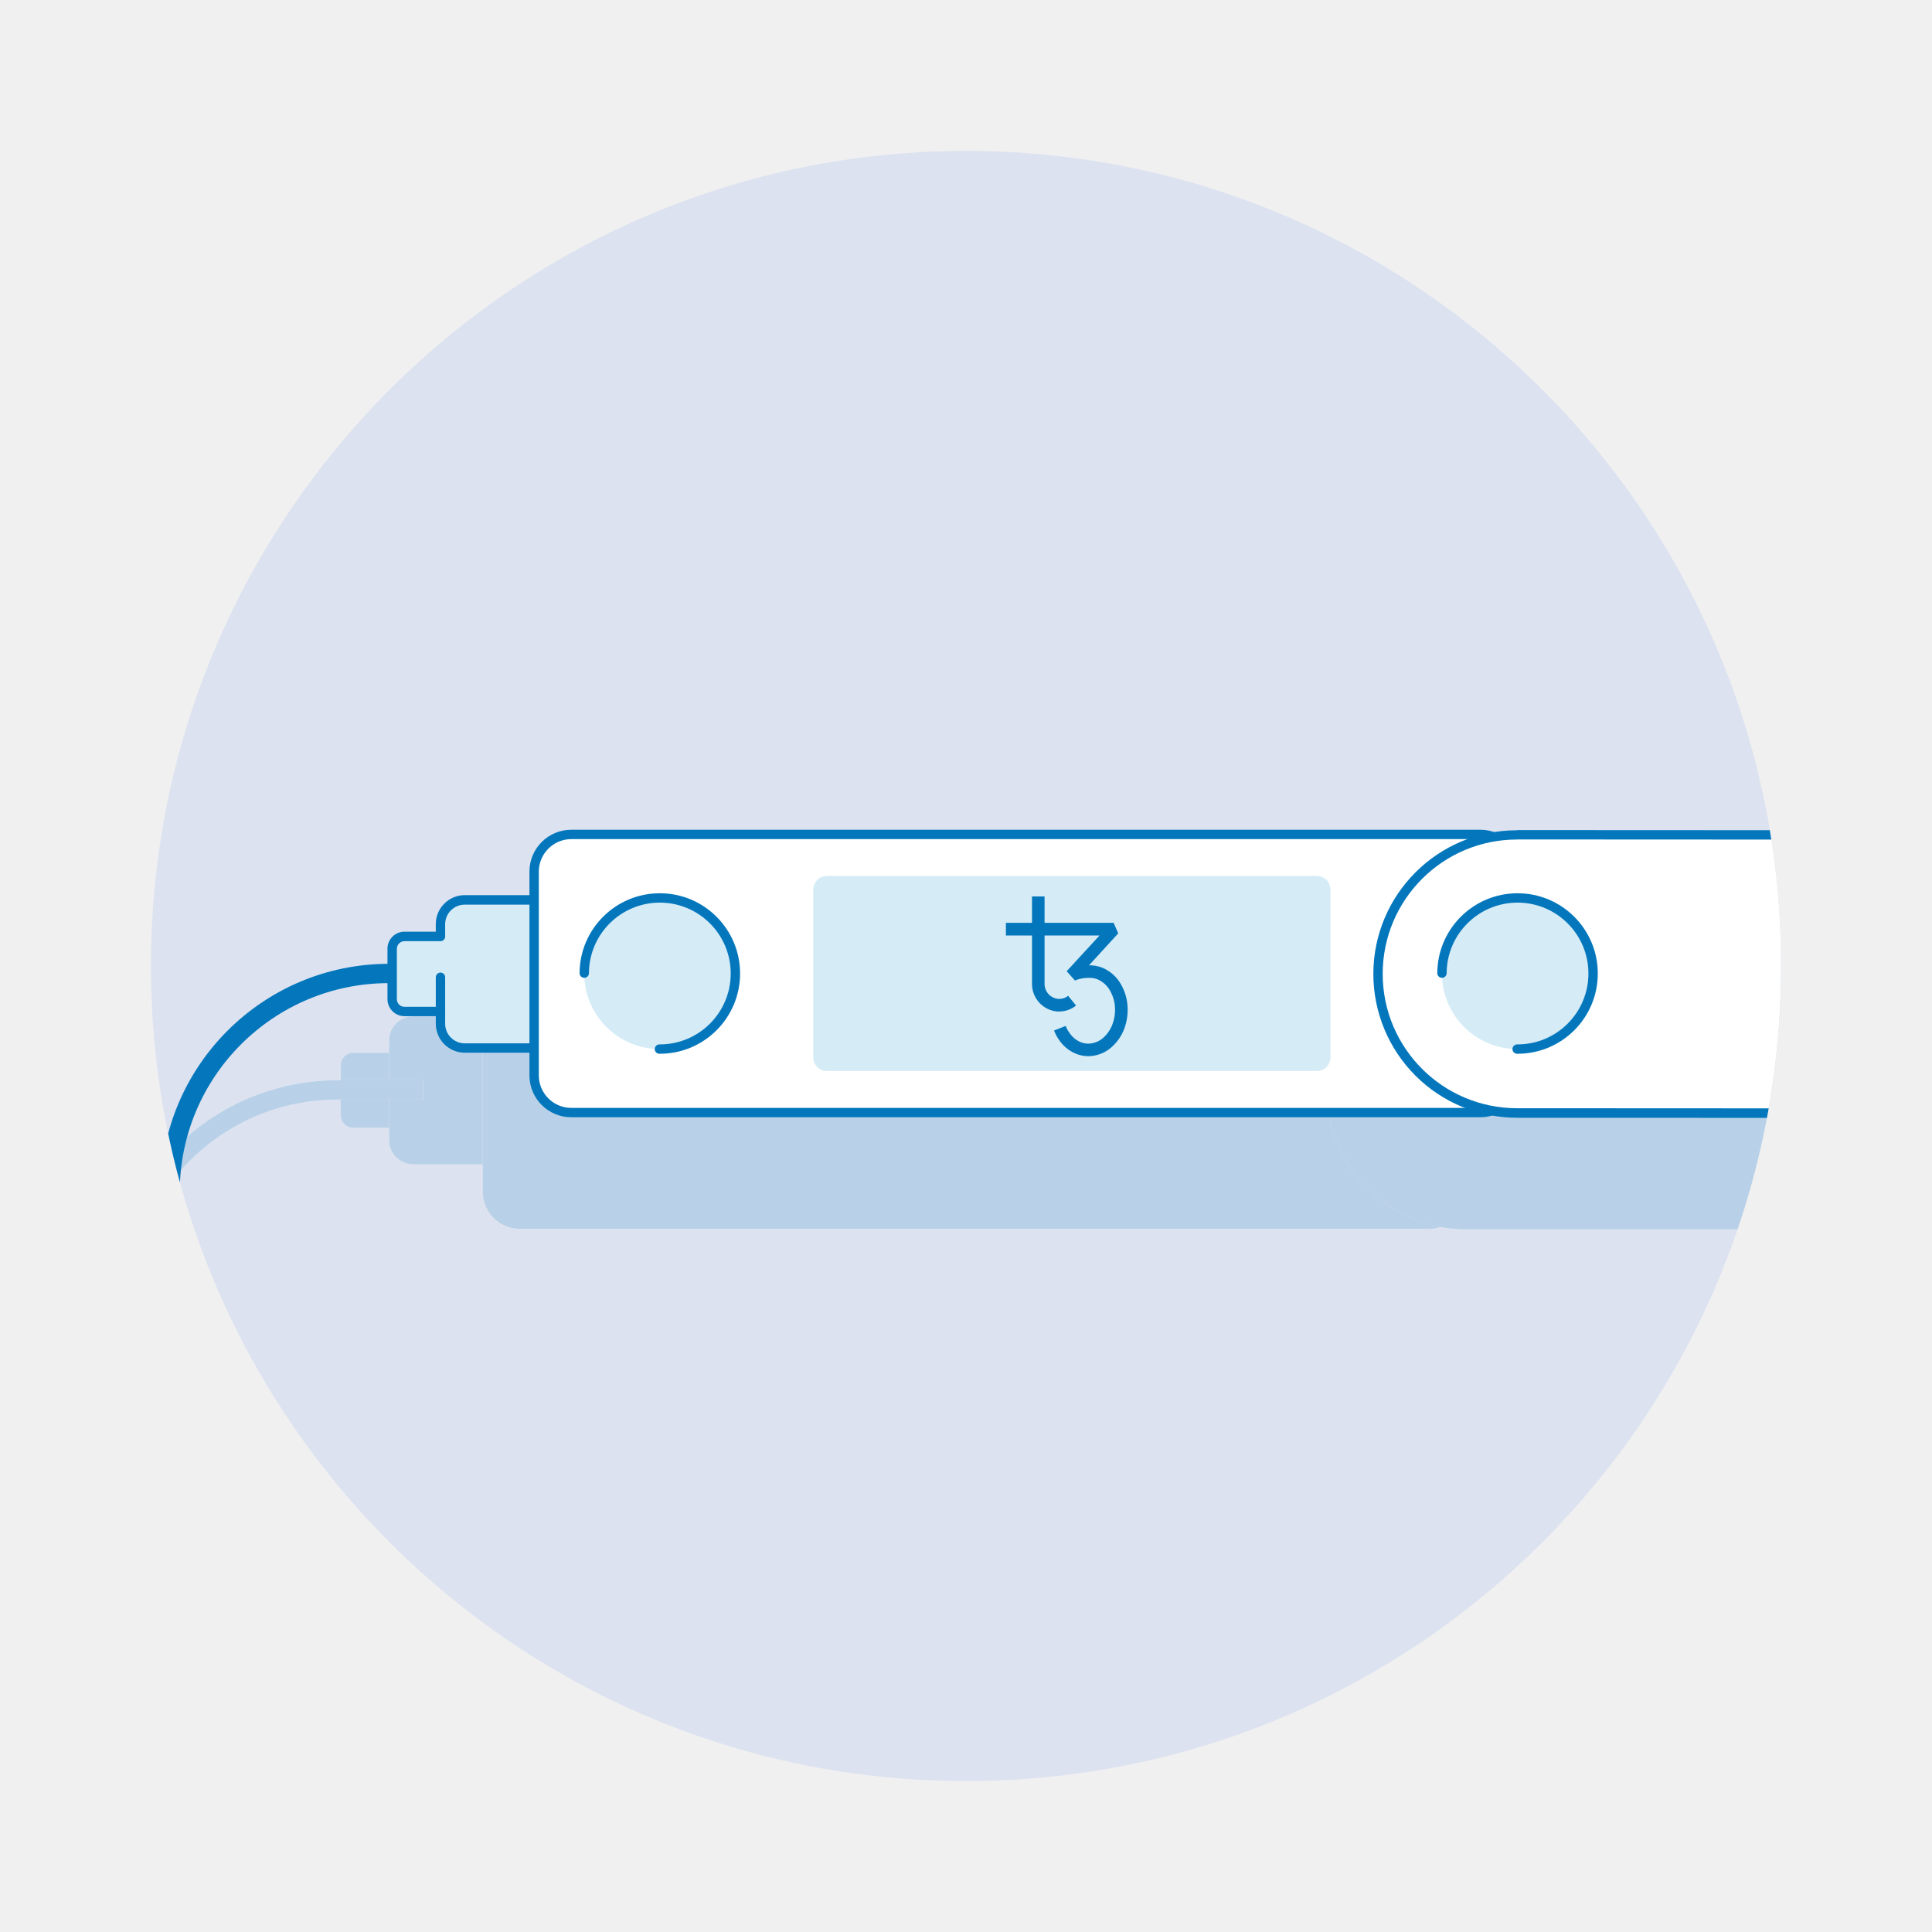
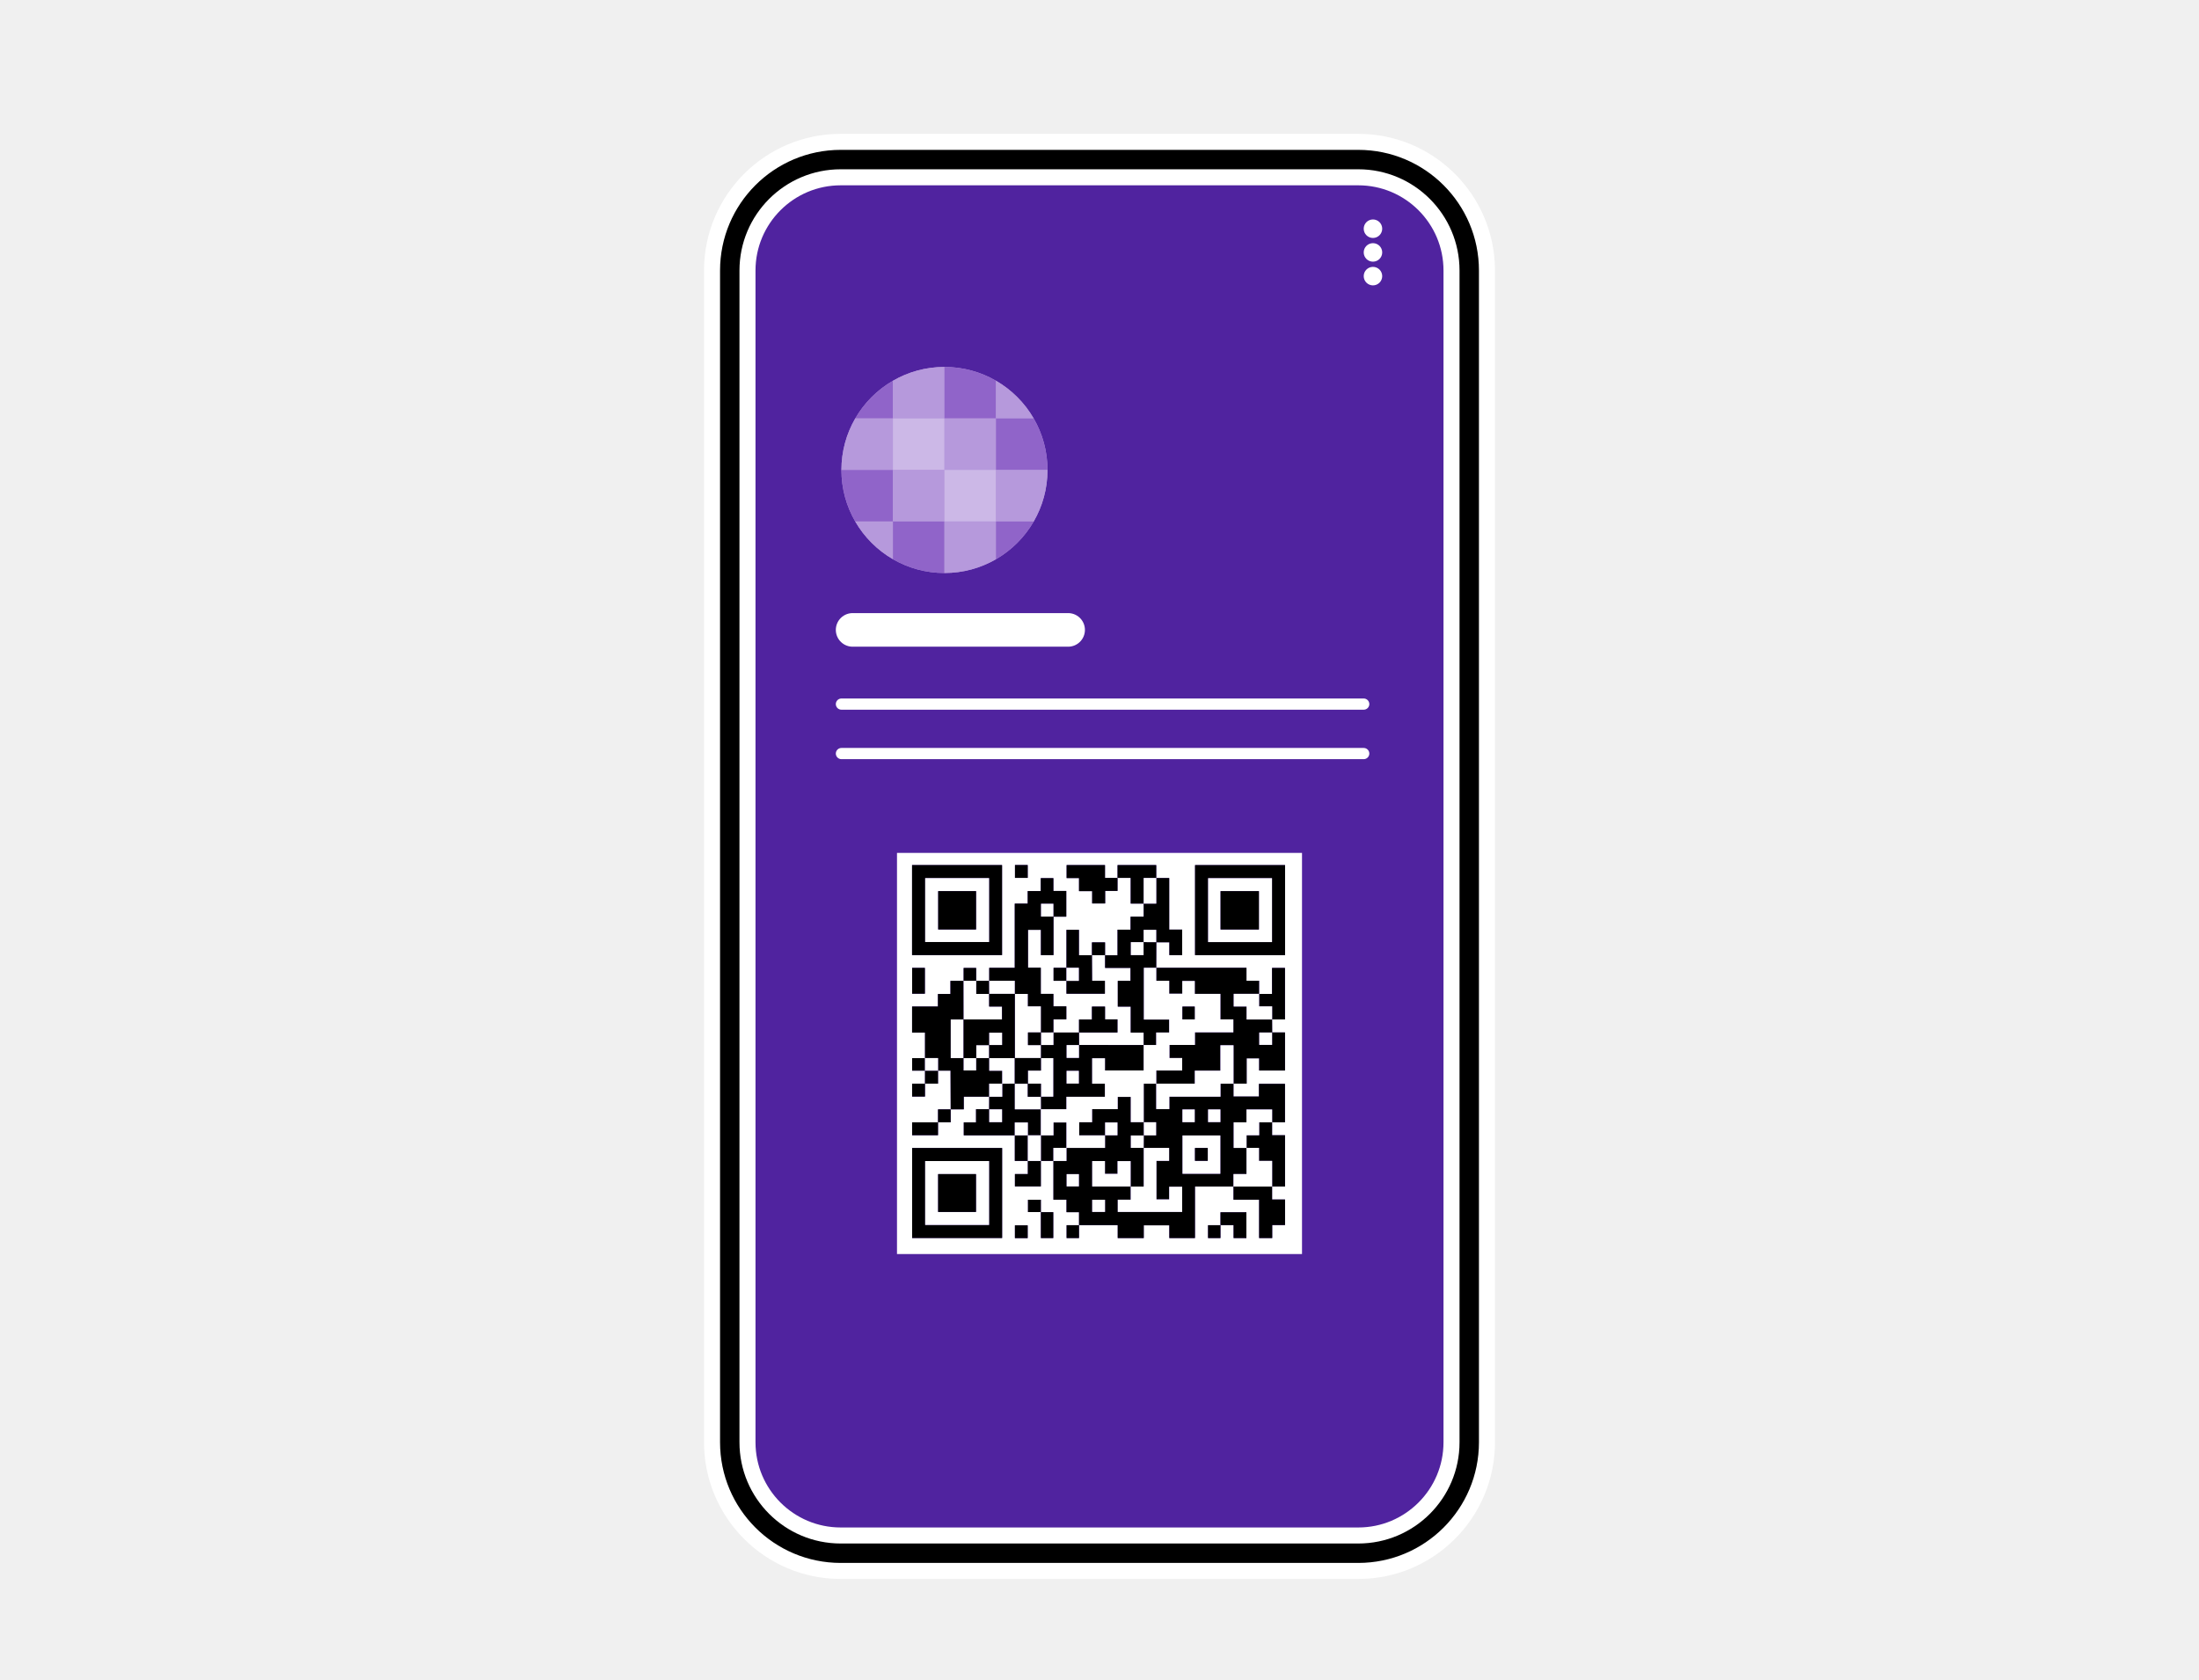
- <svg xmlns="http://www.w3.org/2000/svg" width="200mm" height="200mm" viewBox="0 0 566.93 566.93">
+ <svg xmlns="http://www.w3.org/2000/svg" id="c" width="785.455" height="600" viewBox="0 0 785.455 600">
  <defs>
-     <clipPath id="ade924d7-ae89-448e-82a9-d0d10728d61d">
-       <circle cx="-402.24" cy="-378.58" r="239.17" style="fill:#dce2f0" />
-     </clipPath>
-     <clipPath id="a63968e4-ef8b-472d-8715-6fc261ae5eb3">
-       <path d="M522.64,283.47c0,132.09-107.08,239.17-239.18,239.17S44.29,415.56,44.29,283.47,151.37,44.29,283.46,44.29,522.64,151.37,522.64,283.47" style="fill:none" />
-     </clipPath>
+     <style>.h{stroke-width:18.389px;}.h,.i{stroke-miterlimit:10;}.h,.i,.j,.k{fill:none;}.h,.j,.k{stroke:#fff;}.i{stroke:#000;stroke-width:6.936px;}.i,.j,.k{stroke-linecap:round;}.j{stroke-width:4px;}.j,.k{stroke-linejoin:round;}.l,.m,.n,.o,.p,.q{stroke-width:0px;}.m{fill:#50239f;}.n{fill:#ccb8e7;}.o{fill:#9064c9;}.p{fill:#b699dc;}.q{fill:#fff;}.k{stroke-width:12px;}</style>
  </defs>
-   <g id="eb622fda-804f-4769-a5e2-2353fe28ec46" data-name="3">
-     <circle cx="-402.24" cy="-378.58" r="239.17" style="fill:#dce2f0" />
+   <rect class="m" x="260.66" y="56.998" width="264.134" height="497.803" rx="39.641" ry="39.641" />
+   <rect class="h" x="260.66" y="56.998" width="264.134" height="497.803" rx="39.641" ry="39.641" />
+   <rect class="i" x="260.66" y="56.998" width="264.134" height="497.803" rx="39.641" ry="39.641" />
+   <circle class="q" cx="490.405" cy="81.694" r="3.304" />
+   <circle class="q" cx="490.405" cy="90.162" r="3.304" />
+   <circle class="q" cx="490.405" cy="98.631" r="3.304" />
+   <path class="p" d="m374.156,167.873c0,6.7-1.79,12.98-4.93,18.4-3.23,5.59-7.89,10.25-13.48,13.48-5.41,3.13-11.7,4.92-18.4,4.92s-12.98-1.79-18.4-4.93c-5.58-3.22-10.24-7.88-13.47-13.47-3.14-5.42-4.93-11.7-4.93-18.4s1.79-12.98,4.93-18.4c3.23-5.59,7.89-10.25,13.47-13.47,5.42-3.14,11.7-4.93,18.4-4.93s12.99,1.79,18.4,4.92c5.59,3.23,10.25,7.89,13.48,13.48,3.14,5.42,4.93,11.7,4.93,18.4Z" />
+   <line class="k" x1="304.547" y1="224.996" x2="381.521" y2="224.996" />
+   <line class="j" x1="300.547" y1="251.499" x2="487.101" y2="251.499" />
+   <line class="j" x1="300.547" y1="269.167" x2="487.101" y2="269.167" />
+   <g id="d">
+     <path class="q" d="m320.395,304.653h144.665v143.284h-144.665v-143.284Zm10.015,77.764c-.001,1.561-.002,3.122-.003,4.683h-4.609v4.58h4.585c0-1.576,0-3.09,0-4.604h4.659v-4.66h4.495c0,.63-.002,1.141 0,1.651.015,4.067.032,8.133.045,12.198h-4.519v4.633h-9.266v4.582h9.241c0-1.575,0-3.091,0-4.606h4.519v-4.63h4.683v-4.515c3.094,0,6.098,0,9.103,0-.009,1.502-.018,3.005-.027,4.508l.025-.024h-4.709v4.705h-4.381v4.61h18.232v9.142h4.658v4.71h-4.621v4.384h9.252v-9.096c1.503.001,3.006.001,4.508.002v13.847h4.671v4.464h4.47c0,1.612,0,3.13,0,4.648h-4.44v4.584h4.416v-4.609h13.844v4.627h9.289v-4.548h9.148v4.541h9.144v-18.415h13.78v4.707h9.15v13.709h4.661v-4.652h4.581v-9.116h-4.622v-4.647h4.617v-18.298h-4.615v-4.642h4.605v-13.713h-9.286v4.528h-9.117v-4.611h4.702v-9.059h4.485v4.359h9.22v-13.585h-4.608l.024.025c-.009-1.559-.018-3.118-.028-4.678h4.603v-18.395h-4.609v9.278h-4.65v-4.705h-4.494v-4.606c-10.787,0-21.511,0-32.235,0,.009-3.055.018-6.11.027-9.165l-.025.024h4.703v4.599h4.569v-9.12h-4.639v-18.417c-1.601,0-3.118,0-4.635,0v-4.619h-13.806v4.589h-4.494v-4.585h-13.7v4.625h4.431v4.664h4.694v4.404h4.633v-4.479h4.41c0-1.613,0-3.132.002-4.65h4.72v9.168h4.651v4.705h-4.693v4.63h-4.658v9.145c-1.549,0-3.009,0-4.468,0v-4.617h-4.668v4.586h-4.668v-9.065h-4.437c0,4.565,0,9.071,0,13.578h-4.609v4.633h4.609v4.611h13.717v-4.624h-4.59c0-.396.002-.733-0-1.07-.015-2.695-.032-5.391-.045-8.084,1.572.009,3.145.019,4.717.028v4.533h9.08v4.632h-4.55v9.175h4.629v9.287h4.635v4.474c-.802-.004-1.605-.011-2.408-.011-6.908-.006-13.816-.011-20.724-.015l.024.025c-.009-1.501-.019-3.002-.029-4.503h13.744v-4.676h-4.436v-4.561h-4.668v4.61h-4.615v4.651c-3.054-.001-6.109-.002-9.163-.004v-4.712h4.62v-4.639h-4.624v-4.467h-4.497v-9.326h-4.571v-13.538h4.628v9.02h4.473v-13.751l-.025.024h4.599v-9.184h-4.607v-4.562h-4.493v4.607h-4.665v4.493h-4.629v22.935h-9.118c0,1.61,0,3.128,0,4.646-1.56.001-3.121.001-4.681.002v-4.609h-4.46v4.609h-4.71v4.676h-4.464v4.494h-9.242v9.291h4.622c0,3.107,0,6.119,0,9.132h-4.609v4.461h4.609Zm41.364,50.559v-4.441h-4.584v4.417h4.608v9.266h4.409v-9.242c-1.517,0-2.975,0-4.434,0Zm64.15,4.627h4.705v4.628h4.567v-9.212h-9.247c0,1.574,0,3.091,0,4.609h-4.44v4.584h4.416v-4.609Zm-110.145-96.455h32.141v-32.144h-32.141v32.144Zm133.226-32.129h-32.141v32.144h32.141v-32.144Zm-133.203,101.043v32.144h32.141v-32.144h-32.141Zm-0-64.33v9.205h4.55v-9.205h-4.55Zm41.264,96.506v-4.55h-4.547v4.55h4.547Zm-4.529-133.246v4.58h4.541v-4.58h-4.541Z" />
+     <path class="l" d="m385.421,437.627v-4.648h-4.47v-4.464h-4.671v-13.847l-.025.024h4.68v-4.681l-.024.024h13.794c0-1.584,0-3.045,0-4.505,1.479,0,2.957,0,4.44,0v-4.584h-4.416v4.609h-9.255v-4.704h4.61v-4.667h9.15v-4.383h4.667v9.034c1.614,0,3.134,0,4.653.001.002,1.582.005,3.163.007,4.743-1.557-.001-3.113-.001-4.636-.001v4.435h4.604v13.822c-1.645,0-3.163,0-4.681,0,0-3.034,0-6.067,0-9.088h-4.677v4.531h-4.496v-4.55h-4.555v9.082h13.752v4.708h-4.624v4.39h22.999v-9.017h-4.632v4.525h-4.551v-13.768h4.53v-4.611c-3.069,0-6.08,0-9.092,0,.01-1.494.021-2.987.031-4.481h4.415v-4.695h-4.419v-13.764h4.478l-.024-.024v9.088h4.692v-4.427h18.277v-4.637h4.646l-.025-.024v4.611h9.117v-4.528h9.286v13.713h-4.605l.024.025v-4.605h-9.173v4.602h-4.577v9.144h4.61l-.024-.024v9.352h-4.656v4.469l.024-.025h-13.78v18.415h-9.144v-4.541h-9.148v4.548h-9.289v-4.627h-13.844l.024.025Zm36.95-32.049v13.69h13.518v-13.69h-13.518Zm13.547-9.3h-4.407v4.537h4.407v-4.537Zm-13.571,4.56h4.396v-4.554h-4.396v4.554Zm-27.646,27.711h-4.58v4.346h4.58v-4.346Zm-9.334-9.154h-4.377v4.381h4.377v-4.381Z" />
+     <path class="l" d="m454.373,364.135c.009,1.559.018,3.118.028,4.678-1.536,0-3.072,0-4.613,0v4.412h4.589v-4.436h4.608v13.585h-9.22v-4.359h-4.485v9.059c-1.626,0-3.164,0-4.702,0l.025.024v-13.745h-4.69v9.085h-9.144v4.636h-13.781l.024.024v-4.711h9.251v-4.466h-4.537v-4.669h9.097v-4.496h13.717v-4.638h-4.625v-9.122h-9.151v-4.602h-4.466v4.547h-4.669v-4.609h-4.617v-4.651l-.024.025h32.235v4.606h4.494v4.705l.025-.024h-9.084v4.527h4.609v4.638h9.131l-.025-.024Z" />
+     <path class="l" d="m413.014,336.542c-.009,3.055-.018,6.11-.027,9.165,0,0,.024-.025.024-.025h-4.439v18.502h9.041v4.628h-4.639v4.465h-4.471l.025.024v-4.474h-4.635v-9.287h-4.629v-9.175h4.55v-4.632h-9.08v-4.533l-.025.024h4.468v-9.145h4.658v-4.63h4.693v-4.705l-.025.024h4.508v-9.165l-.024.025h4.635v18.417h4.639v9.12h-4.569v-4.599c-1.628,0-3.166,0-4.703,0,0-1.477,0-2.955,0-4.444h-4.496v4.413h-4.566v4.63h4.539c0-1.58,0-3.117.001-4.652,1.516.01,3.031.02,4.546.029Z" />
+     <path class="l" d="m376.283,327.401v13.751h-4.473v-9.02h-4.628v13.538h4.571v9.326h4.497v4.467h4.624v4.639h-4.62c0,1.632,0,3.172,0,4.712l.025-.024c-1.503.008-3.006.016-4.509.024v-9.344h-4.674v-4.452c-1.605,0-3.121,0-4.636,0,0-1.54,0-3.079,0-4.682h-9.14l.025.024v-4.646h9.118v-22.935h4.629v-4.493h4.665v-4.607h4.493v4.562h4.607v9.184c-1.522,0-3.06,0-4.599,0,0-1.536,0-3.072,0-4.613h-4.411v4.589h4.436Z" />
+     <path class="l" d="m339.584,396.266c-.016-4.067-.032-8.133-.048-12.2-.002-.511-0-1.021-0-1.651-1.538,0-3.017,0-4.495,0l.024.025v-4.508h-4.68l.025.024v-9.132h-4.622v-9.291h9.242v-4.494h4.464v-4.676h4.71l-.024-.025c.008,4.607.017,9.214.025,13.821h-4.611v13.773c1.575,0,3.092,0,4.609,0,0,1.48,0,2.959,0,4.437h4.46v-4.437c1.56.001,3.121.001,4.681.002v4.526h4.631v4.638l.024-.024h-4.68v4.681l.024-.025h-9.103v4.515c-1.619,0-3.151,0-4.684-.001-.001-.001.028.024.028.024Z" />
+     <path class="l" d="m325.779,341.148v-32.144h32.141v32.144h-32.141Zm4.68-27.497v22.831h22.826v-22.831h-22.826Z" />
+     <path class="l" d="m459.004,309.019v32.144h-32.141v-32.144h32.141Zm-4.656,4.657h-22.828v22.831h22.828v-22.831Z" />
+     <path class="l" d="m325.801,410.062h32.141v32.144h-32.141v-32.144Zm4.656,4.657v22.831h22.83v-22.831h-22.83Z" />
+     <path class="l" d="m385.393,368.794c.009,1.501.019,3.002.029,4.503-1.479,0-2.957,0-4.441,0v4.584h4.416v-4.609c6.908.005,13.816.01,20.724.015.802.001,1.605.007,2.408.011l-.025-.024v9.083h-13.819v-4.353h-4.578v9.091h4.55v4.671h-13.748v4.447h-9.135l.024.024c-.008-1.503-.016-3.006-.024-4.51h4.436v-13.773h-4.438c0-1.56,0-3.12,0-4.68,1.482,0,2.964,0,4.509,0v-4.485l-.025.024c3.054.001,6.109.002,9.163.003l-.024-.025Zm-.047,18.253v-4.55h-4.376v4.55h4.376Z" />
+     <path class="l" d="m362.483,405.526h-18.232v-4.61h4.381v-4.705c1.631,0,3.17,0,4.709,0,0,1.536,0,3.072,0,4.614h4.584v-4.589h-4.608c.009-1.502.018-3.005.027-4.508l-.024.025h4.68v-4.681l-.024.024c1.502-.008,3.005-.017,4.507-.025,0,3.034,0,6.067,0,9.166h9.313l-.024-.024v9.337l.024-.024h-4.68l.024.024v-4.608h-4.68v4.608l.024-.025Z" />
+     <path class="l" d="m454.373,423.809v4.647h4.622v9.116h-4.581v4.652h-4.661v-13.709h-9.15c0-1.629,0-3.168,0-4.707l-.024.025h13.82l-.025-.024Z" />
+     <path class="l" d="m454.375,400.869v4.642h4.615v18.298c-1.542,0-3.08,0-4.617,0l.025.024v-9.172h-4.7v-4.649h-4.464l.024.024v-4.522h4.507v-4.619h4.632l-.024-.025Z" />
+     <path class="l" d="m380.937,345.705v-13.578h4.437v9.065c1.596,0,3.132,0,4.669.001.001.001-.028-.024-.028-.024.016,2.695.032,5.391.048,8.086.002.338 0.0.675 0,1.07h4.59v4.624h-13.717v-4.611l-.025.024h4.435v-4.681h-4.435l.025.024Z" />
+     <path class="l" d="m399.155,313.574v4.652h-4.41v4.479h-4.633v-4.404h-4.694v-4.664h-4.431v-4.625h13.7v4.585c1.538,0,3.016,0,4.495.001.001.001-.028-.024-.028-.024Z" />
+     <path class="l" d="m408.529,322.743h-4.651v-9.168c-1.636,0-3.178,0-4.721-.001-.001-.001.027.024.026.023-.001-1.514-.001-3.027-.001-4.59h13.806v4.619s.024-.025.024-.025h-4.508v9.165l.025-.024Z" />
+     <path class="l" d="m449.717,355.018h4.65v-9.278h4.609v18.395c-1.523,0-3.063,0-4.603,0l.025.024v-4.699h-4.656v-4.466l-.025.024Z" />
+     <path class="l" d="m385.417,368.819v-4.651h4.615v-4.61h4.668v4.561h4.436v4.676c-4.574,0-9.159,0-13.744,0,0,0,.024.025.024.025Z" />
+     <path class="l" d="m376.281,414.668c-1.503-.001-3.006-.001-4.508-.002l.024.025v-9.165l-.024.024h4.525v-4.603h4.615v9.087l.024-.024h-4.68v4.681l.025-.024Z" />
+     <path class="l" d="m435.949,437.627v-4.609h9.247v9.212h-4.567v-4.628h-4.705l.024.025Z" />
+     <path class="l" d="m371.772,414.667v9.096h-9.252v-4.384h4.621v-4.71l-.025.024h4.68l-.024-.025Z" />
+     <path class="l" d="m325.801,345.732h4.55v9.205h-4.55v-9.205Z" />
+     <path class="l" d="m335.039,400.873v4.606h-9.241v-4.582h9.266l-.024-.025Z" />
+     <path class="l" d="m367.141,414.668h-4.658c0-3.075,0-6.109,0-9.142l-.024.025h4.68l-.024-.024v9.165l.025-.024Z" />
+     <path class="l" d="m371.775,432.976h4.434v9.242h-4.409v-9.266l-.025.024Z" />
+     <path class="l" d="m330.382,387.076v4.604h-4.585v-4.58h4.609l-.024-.025Z" />
+     <path class="l" d="m367.065,442.238h-4.547v-4.55h4.547v4.55Z" />
+     <path class="l" d="m394.735,341.199c-1.572-.009-3.145-.019-4.718-.029-.001-.001.027.024.026.023-.001-1.512-.001-3.023-.001-4.587h4.668c0,1.547,0,3.082,0,4.617,0,0,.025-.024.025-.024Z" />
+     <path class="l" d="m380.937,350.338h-4.609v-4.633c1.535,0,3.072,0,4.609,0,0,0-.025-.024-.025-.024v4.681l.025-.024Z" />
+     <path class="l" d="m348.664,350.363c1.56-.001,3.121-.001,4.681-.002l-.025-.024c.008,1.56.017,3.12.025,4.68h-4.657v-4.68l-.024.025Z" />
+     <path class="l" d="m330.407,387.1c.001-1.561.002-3.122.003-4.683l-.025.024h4.68l-.024-.025c0,1.519,0,3.037,0,4.66-1.579,0-3.119,0-4.659,0,0,0,.024.025.024.025Z" />
+     <path class="l" d="m362.537,308.992h4.541v4.58h-4.541v-4.58Z" />
+     <path class="l" d="m335.063,400.898v-4.633c1.521,0,3.02,0,4.52.001.001.001-.027-.024-.026-.023.001,1.513.001,3.025.001,4.631-1.562,0-3.041,0-4.519,0,0,0,.024.025.024.025Z" />
+     <path class="l" d="m344.204,350.363v-4.609h4.46c0,1.535,0,3.072,0,4.609,0,0,.024-.025.024-.025h-4.508l.024.025Z" />
+     <path class="l" d="m371.799,432.951h-4.608v-4.417h4.584c0,1.483,0,2.962,0,4.441,0,0,.025-.024.025-.024Z" />
+     <path class="l" d="m330.41,382.417h-4.609v-4.461h4.609s-.025-.024-.025-.024v4.508l.025-.024Z" />
+     <path class="l" d="m385.397,437.603v4.609h-4.416v-4.584c1.483,0,2.962,0,4.441,0,0,0-.024-.025-.024-.025Z" />
+     <path class="l" d="m435.924,437.603v4.609h-4.416v-4.584c1.483,0,2.962,0,4.44,0,0,0-.024-.025-.024-.025Z" />
+     <path class="q" d="m380.912,410.035v-9.087h-4.615v4.603h-4.525v-9.337h9.135v-4.447h13.748v-4.671h-4.55v-9.091h4.578v4.353h13.819v-9.083h4.471v-4.465h4.639v-4.628h-9.041v-18.502h4.439v4.651h4.617v4.609h4.669v-4.547h4.466v4.602h9.151v9.122h4.625v4.638h-13.717v4.496h-9.097v4.669h4.537v4.466h-9.251v4.711h-4.478c0,4.612,0,9.188-.001,13.765-.001.001.024-.028.024-.028h-4.654v-9.034h-4.667v4.383h-9.15v4.667h-4.61v4.704h9.255l-.024-.025v4.505h-13.794Zm45.822-45.927v-4.55h-4.378v4.55h4.378Z" />
+     <path class="q" d="m408.506,410.038h9.091v4.611h-4.53v13.768h4.551v-4.525h4.632v9.017h-22.999v-4.39h4.624v-4.708l-.025.024h4.681v-13.822l-.025.024Z" />
+     <path class="q" d="m412.987,387.073h13.781v-4.636h9.144v-9.085h4.69v13.745h-4.646v4.637h-18.277v4.427h-4.692v-9.088Z" />
+     <path class="q" d="m422.371,405.578h13.518v13.69h-13.518v-13.69Zm4.465,4.479v4.574h4.558v-4.574h-4.558Z" />
+     <path class="q" d="m445.234,410.011h4.464v4.649h4.7v9.172h-13.82v-4.469h4.656v-9.352Z" />
+     <path class="q" d="m454.398,400.895h-4.632v4.619h-4.507v4.522h-4.61v-9.144h4.577v-4.602h9.173v4.605Z" />
+     <path class="q" d="m403.874,423.81h-13.752v-9.082h4.555v4.55h4.496v-4.531h4.677c0,3.02,0,6.054,0,9.088,0,0,.025-.024.025-.024Z" />
+     <path class="q" d="m376.256,414.692v-4.681h4.68v4.681h-4.68Z" />
+     <path class="q" d="m408.563,405.58c-.003-1.581-.006-3.162-.008-4.744.001-.001-.024.027-.023.026,1.458-.001,2.916-.001,4.42-.001v4.695c-1.458,0-2.936,0-4.416-.001-.001-.001.028.024.028.024Z" />
+     <path class="q" d="m394.73,405.555v-4.609h4.416v4.584c-1.483,0-2.962,0-4.44,0,0,0,.024.025.024.025Z" />
+     <path class="q" d="m408.53,410.013h-4.604v-4.435c1.523,0,3.079,0,4.636.001.001.001-.027-.024-.026-.023-.009,1.495-.02,2.988-.03,4.482,0,0,.025-.024.025-.024Z" />
+     <path class="q" d="m435.918,396.278v4.537h-4.407v-4.537h4.407Z" />
+     <path class="q" d="m422.347,400.839v-4.554h4.396v4.554h-4.396Z" />
+     <path class="q" d="m394.701,428.55v4.346h-4.58v-4.346h4.58Z" />
+     <path class="q" d="m385.367,419.396v4.381h-4.377v-4.381h4.377Z" />
+     <path class="q" d="m449.742,354.994v4.466h4.656v4.699h-9.131v-4.638h-4.609v-4.527h9.084Z" />
+     <path class="q" d="m454.376,368.789v4.436h-4.589v-4.412c1.541,0,3.077,0,4.613,0,0,0-.024-.025-.024-.025Z" />
+     <path class="q" d="m408.503,322.767v-9.165h4.508v9.165h-4.508Z" />
+     <path class="q" d="m408.467,336.512v4.653h-4.539v-4.63c1.501,0,3.034,0,4.567.001.001.001-.028-.024-.028-.024Z" />
+     <path class="q" d="m413.014,336.542c-1.515-.009-3.03-.019-4.546-.029-.001-.001.027.024.026.023-.001-1.454-.001-2.908-.001-4.414h4.496c0,1.49,0,2.967,0,4.444,0,0,.025-.024.025-.024Z" />
+     <path class="q" d="m371.771,373.276c0,1.56,0,3.12,0,4.68l.025-.024h-9.336l.024.024v-22.962l-.024.025h4.636v4.452h4.674c0,3.174,0,6.259,0,9.344l.025-.024h-4.607v4.508h4.607l-.025-.024Z" />
+     <path class="q" d="m353.345,355.018c-.008-1.56-.017-3.12-.025-4.68h9.14c0,1.603,0,3.142,0,4.682,0,0,.024-.025.024-.025h-9.164l.025.024Z" />
+     <path class="q" d="m376.283,327.401h-4.436v-4.589h4.411c0,1.541,0,3.077,0,4.613,0,0,.025-.024.025-.024Z" />
+     <path class="q" d="m376.28,368.792v4.485c-1.545,0-3.027,0-4.509,0l.025.024v-4.508l-.025.024c1.503-.008,3.006-.016,4.509-.024Z" />
+     <path class="q" d="m344.18,350.338h4.508v4.68h4.657s-.025-.024-.025-.024v4.528h4.6v4.613h-13.739l.025.024c-.008-4.607-.017-9.214-.025-13.821Z" />
+     <path class="q" d="m344.204,377.931h-4.609v-13.773h4.611l-.025-.024v13.821l.024-.025Z" />
+     <path class="q" d="m362.483,387.072c-1.502.008-3.005.017-4.507.025v-4.638h-4.631v-4.526l-.025.024h9.164l-.024-.024v9.165l.024-.025Z" />
+     <path class="q" d="m358,387.073v4.681h-4.68v-4.681h4.68Z" />
+     <path class="q" d="m353.345,377.933c-1.56-.001-3.121-.001-4.681-.002l.024.025v-4.654h4.654l-.024-.025c.001,1.559.002,3.119.002,4.678l.025-.024Z" />
+     <path class="q" d="m330.385,382.441v-4.508h4.68v4.508h-4.68Z" />
+     <path class="q" d="m348.664,377.931v4.437h-4.46c0-1.477,0-2.957,0-4.437l-.024.025h4.508l-.024-.025Z" />
+     <path class="q" d="m330.459,313.651h22.826v22.831h-22.826v-22.831Zm4.655,4.657v13.69h13.515v-13.69h-13.515Z" />
+     <path class="q" d="m454.348,313.676v22.831h-22.828v-22.831h22.828Zm-18.375,18.332h13.689v-13.692h-13.689v13.692Z" />
+     <path class="q" d="m330.457,414.719h22.83v22.831h-22.83v-22.831Zm4.634,18.182h13.516v-13.519h-13.516v13.519Z" />
+     <path class="q" d="m371.771,377.956h4.438v13.773c-1.475,0-2.956,0-4.436,0l.024.025v-4.681h-4.68l.024.024v-4.699h4.656v-4.466l-.025.024Z" />
+     <path class="q" d="m371.796,396.238h-9.313c0-3.099,0-6.132,0-9.166,0,0-.024.025-.024.025h4.68s-.024-.024-.024-.024v4.681h4.68l-.024-.025c.008,1.503.016,3.006.024,4.51Z" />
+     <path class="q" d="m385.346,387.047h-4.376v-4.55h4.376v4.55Z" />
+     <path class="q" d="m385.397,373.273v4.609h-4.416v-4.584c1.483,0,2.962,0,4.441,0,0,0-.024-.025-.024-.025Z" />
+     <path class="q" d="m367.116,414.692v-9.165h4.68v9.165h-4.68Z" />
+     <path class="q" d="m353.317,396.236h4.608v4.589h-4.584c0-1.541,0-3.077,0-4.614,0,0-.025.024-.025.024Z" />
+     <path class="q" d="m367.14,405.551h-4.68v-4.608h4.68v4.608Z" />
+     <path class="q" d="m380.912,350.362v-4.681h4.435v4.681h-4.435Z" />
+     <path class="l" d="m426.734,364.108h-4.378v-4.55h4.378v4.55Z" />
+     <path class="l" d="m426.836,410.057h4.558v4.574h-4.558v-4.574Z" />
+     <path class="l" d="m348.688,377.957h-4.508v-13.821h13.739v-4.613h-4.6v-4.528h9.164v22.962h-9.164c-.001-1.559-.002-3.119-.002-4.678,1.536,0,3.072,0,4.613,0v-4.412h-4.588v4.436h-4.654v4.654Z" />
+     <path class="l" d="m367.14,387.097h-4.68v-9.165h9.336v4.466h-4.656v4.699Z" />
+     <path class="l" d="m371.796,368.792v4.508h-4.607v-4.508h4.607Z" />
+     <path class="l" d="m335.114,318.309h13.515v13.69h-13.515v-13.69Z" />
+     <path class="l" d="m435.973,332.008v-13.692h13.689v13.692h-13.689Z" />
+     <path class="l" d="m335.091,432.901v-13.519h13.516v13.519h-13.516Z" />
+     <path class="l" d="m371.796,391.754h-4.68v-4.681h4.68v4.681Z" />
+     <path class="q" d="m353.342,373.303v-4.436h4.588v4.412c-1.541,0-3.077,0-4.613,0,0,0,.024.025.024.025Z" />
  </g>
-   <g id="eaefb87f-3ed3-4a8d-8526-a5dc33b21a18" data-name="1">
-     <path d="M283.46,44.29c-132.09,0-239.17,107.08-239.17,239.18S151.37,522.64,283.46,522.64,522.64,415.56,522.64,283.47h0a238.85,238.85,0,0,1-12.78,77.31l-79.78,0a40.9,40.9,0,0,1-7.31-.66,11,11,0,0,1-3.45.56H152.57a10.92,10.92,0,0,1-10.91-10.91v-8.08H121.3a7.12,7.12,0,0,1-7.12-7.12v-3.6H103.62a3.61,3.61,0,0,1-3.61-3.61v-4.67H99a61.26,61.26,0,0,0-46.89,21.82c-.58-2.21-1.12-4.42-1.64-6.65A66.86,66.86,0,0,1,99,317h1v-4.45a3.61,3.61,0,0,1,3.61-3.61h10.56v-3.59a7.12,7.12,0,0,1,7.12-7.12h20.36v-8.28A10.91,10.91,0,0,1,152.57,279H419.32a10.78,10.78,0,0,1,3.82.69,40.94,40.94,0,0,1,7-.59h0l92.48,0C520.31,149.06,414.12,44.29,283.46,44.29" style="fill:#dce2f0" />
-     <g style="clip-path:url(#a63968e4-ef8b-472d-8715-6fc261ae5eb3)">
-       <path d="M114.18,322.66H100v4.67a3.61,3.61,0,0,0,3.61,3.61h10.56v-8.28m0-13.73H103.62a3.61,3.61,0,0,0-3.61,3.61V317h14.17v-8.06" style="fill:#b8d1e8" />
-       <path d="M141.66,298.22H121.3a7.12,7.12,0,0,0-7.12,7.12V317h9.94v5.67h-9.94v11.88a7.12,7.12,0,0,0,7.12,7.12h20.36V298.22" style="fill:#b8d1e8" />
-       <path d="M419.32,279H152.57a10.91,10.91,0,0,0-10.91,10.91v59.8a10.92,10.92,0,0,0,10.91,10.91H419.32a11,11,0,0,0,3.45-.56,40.82,40.82,0,0,1,.37-80.37,10.78,10.78,0,0,0-3.82-.69" style="fill:#b8d1e8" />
-       <path d="M430.1,279.13a40.81,40.81,0,1,0,0,81.62l79.78,0a238.85,238.85,0,0,0,12.78-77.31c0-1.44,0-2.87,0-4.3l-92.48,0h0" style="fill:#b8d1e8" />
-       <path d="M124.12,317H99A66.86,66.86,0,0,0,50.5,337.83c.52,2.23,1.06,4.44,1.64,6.65A61.26,61.26,0,0,1,99,322.66h25.09V317" style="fill:#b8d1e8" />
-       <path d="M139.2,282.82H114.11a67.06,67.06,0,0,0-67,67V484.17a61.16,61.16,0,0,1-18,43.39,61.15,61.15,0,0,1-43.39,18H-78.12v5.67h63.83a66.87,66.87,0,0,0,47.4-19.63,66.88,66.88,0,0,0,19.63-47.4V349.86a61.39,61.39,0,0,1,61.37-61.37H139.2v-5.67Z" style="fill:#0477bc" />
-       <path d="M188.69,264.05H136.38a7.12,7.12,0,0,0-7.12,7.12v3.6H118.7a3.6,3.6,0,0,0-3.61,3.6v14.8a3.6,3.6,0,0,0,3.61,3.6h10.56v3.6a7.12,7.12,0,0,0,7.12,7.12h52.31a7.12,7.12,0,0,0,7.12-7.12v-29.2A7.12,7.12,0,0,0,188.69,264.05Z" style="fill:#d5ecf7" />
-       <path d="M188.69,264.05v-1.38H136.38a8.51,8.51,0,0,0-8.5,8.5v2.22H118.7a5,5,0,0,0-5,5v14.8a5,5,0,0,0,5,5h9.18v2.22a8.51,8.51,0,0,0,8.5,8.5h52.31a8.5,8.5,0,0,0,8.5-8.5v-29.2a8.5,8.5,0,0,0-8.5-8.5v2.75a5.74,5.74,0,0,1,5.75,5.75v29.2a5.75,5.75,0,0,1-5.75,5.75H136.38a5.75,5.75,0,0,1-5.75-5.75v-3.6a1.37,1.37,0,0,0-1.37-1.37H118.7a2.24,2.24,0,0,1-2.24-2.23v-14.8a2.24,2.24,0,0,1,2.24-2.23h10.56a1.37,1.37,0,0,0,1.37-1.37v-3.6a5.75,5.75,0,0,1,5.75-5.75h52.31Z" style="fill:#0477bc" />
-       <rect x="156.74" y="244.86" width="288.57" height="81.62" rx="10.91" style="fill:#fff" />
-       <path d="M434.39,326.48V325.1H167.65a9.54,9.54,0,0,1-9.54-9.53v-59.8a9.56,9.56,0,0,1,9.54-9.54H434.39a9.54,9.54,0,0,1,9.54,9.54v59.8a9.53,9.53,0,0,1-9.54,9.53v2.75a12.28,12.28,0,0,0,12.29-12.28v-59.8a12.29,12.29,0,0,0-12.29-12.29H167.65a12.29,12.29,0,0,0-12.29,12.29v59.8a12.28,12.28,0,0,0,12.29,12.28H434.39Z" style="fill:#0477bc" />
-       <rect x="238.64" y="257.06" width="151.79" height="57.22" rx="4" style="fill:#d5ecf7" />
-       <path d="M696.05,326.7l-250.89-.12a40.81,40.81,0,1,1,0-81.62l250.89.12a2.54,2.54,0,0,1,2.54,2.54l0,76.54A2.54,2.54,0,0,1,696.05,326.7Z" style="fill:#fff" />
-       <path d="M696.05,326.7v-1.38l-250.89-.12a39.44,39.44,0,0,1-39.42-39.43h0v0a39.44,39.44,0,0,1,39.43-39.42h0l0-1.26-.16,1.25a.61.61,0,0,0,.18,0l0-1.26-.16,1.25h.18l250.89.12a1.17,1.17,0,0,1,1.16,1.17l0,76.54a1.18,1.18,0,0,1-1.17,1.16v2.75a3.92,3.92,0,0,0,3.92-3.91l0-76.54a3.92,3.92,0,0,0-3.91-3.92l-250.89-.12V245l.18-1.37h-.22v0h0v0A42.19,42.19,0,0,0,403,285.75h1.38l-1.38,0v0A42.18,42.18,0,0,0,445.16,328l250.89.12Z" style="fill:#0477bc" />
-       <path d="M463.8,273.43a22.18,22.18,0,1,1-30.73-6.26A22.17,22.17,0,0,1,463.8,273.43Z" style="fill:#d5ecf7" />
-       <path d="M215.8,285.67a22.18,22.18,0,1,1-22.18-22.18A22.17,22.17,0,0,1,215.8,285.67Z" style="fill:#d5ecf7" />
-       <path d="M424.51,285.67a20.8,20.8,0,1,1,20.8,20.8,1.38,1.38,0,1,0,0,2.75,23.55,23.55,0,1,0-23.55-23.55,1.38,1.38,0,0,0,2.75,0Z" style="fill:#0477bc" />
-       <path d="M172.82,285.67a20.8,20.8,0,1,1,20.8,20.8,1.38,1.38,0,1,0,0,2.75,23.55,23.55,0,1,0-23.55-23.55,1.38,1.38,0,0,0,2.75,0Z" style="fill:#0477bc" />
-     </g>
-     <path d="M302.83,263.06v25.65a8.1,8.1,0,0,0,7.37,8.1h0l.68,0a7.7,7.7,0,0,0,4.88-1.75l-2.33-2.85a4,4,0,0,1-2.55.91h-.36a4.42,4.42,0,0,1-4-4.43V263.06Z" style="fill:#0477bc" />
-     <path d="M295.17,274.51h27.48L313,285l2.45,2.73-.09-.11.08.12h0l-.09-.11.08.12a2.5,2.5,0,0,1,.44-.2,11.06,11.06,0,0,1,3.6-.61,7,7,0,0,1,2.58.43h0a7.65,7.65,0,0,1,3.7,3.37,11.16,11.16,0,0,1,1.45,5.58,11.88,11.88,0,0,1-.48,3.37,10,10,0,0,1-3,4.86,6.76,6.76,0,0,1-4.35,1.7,6,6,0,0,1-2.28-.45h0a7.12,7.12,0,0,1-2.57-1.82,9.28,9.28,0,0,1-1.8-2.93l-3.43,1.35a13.05,13.05,0,0,0,2.52,4.08,10.76,10.76,0,0,0,3.9,2.73h0a9.66,9.66,0,0,0,3.66.72,10.42,10.42,0,0,0,6.73-2.57,13.65,13.65,0,0,0,4.19-6.64,15.9,15.9,0,0,0,.62-4.4,14.89,14.89,0,0,0-1.94-7.43,11.36,11.36,0,0,0-5.51-4.93h0a10.49,10.49,0,0,0-4-.7,15,15,0,0,0-3.59.44,10.52,10.52,0,0,0-1.43.45,5,5,0,0,0-1.19.62l1.09,1.49,1.36,1.24,12.44-13.62-1.36-3.08H295.17v3.68Z" style="fill:#0477bc" />
-     <path d="M130.63,296.77v-9.88a1.38,1.38,0,1,0-2.75,0v9.88a1.38,1.38,0,1,0,2.75,0" style="fill:#0477bc" />
-   </g>
+   <path class="o" d="m318.946,136.003v13.47h-13.47c3.23-5.59,7.89-10.25,13.47-13.47Z" />
+   <path class="p" d="m337.346,131.073v18.4h-18.4v-13.47c5.42-3.14,11.7-4.93,18.4-4.93Z" />
+   <path class="p" d="m318.946,149.473v18.4h-18.4c0-6.7,1.79-12.98,4.93-18.4h13.47Z" />
+   <rect class="n" x="318.948" y="149.472" width="18.401" height="18.401" />
+   <path class="o" d="m355.746,135.993v13.48h-18.4v-18.4c6.7,0,12.99,1.79,18.4,4.92Z" />
+   <path class="p" d="m369.226,149.473h-13.48v-13.48c5.59,3.23,10.25,7.89,13.48,13.48Z" />
+   <rect class="p" x="337.35" y="149.472" width="18.401" height="18.401" />
+   <path class="o" d="m374.156,167.873h-18.41v-18.4h13.48c3.14,5.42,4.93,11.7,4.93,18.4Z" />
+   <path class="o" d="m318.946,167.873v18.4h-13.47c-3.14-5.42-4.93-11.7-4.93-18.4h18.4Z" />
+   <rect class="p" x="318.948" y="167.874" width="18.401" height="18.401" />
+   <path class="p" d="m318.946,186.273v13.47c-5.58-3.22-10.24-7.88-13.47-13.47h13.47Z" />
+   <path class="o" d="m337.346,186.273v18.4c-6.7,0-12.98-1.79-18.4-4.93v-13.47h18.4Z" />
+   <rect class="n" x="337.35" y="167.874" width="18.401" height="18.401" />
+   <path class="p" d="m374.156,167.873c0,6.7-1.79,12.98-4.93,18.4h-13.48v-18.4h18.41Z" />
+   <path class="p" d="m355.746,186.273v13.48c-5.41,3.13-11.7,4.92-18.4,4.92v-18.4h18.4Z" />
+   <path class="o" d="m369.226,186.273c-3.23,5.59-7.89,10.25-13.48,13.48v-13.48h13.48Z" />
</svg>
